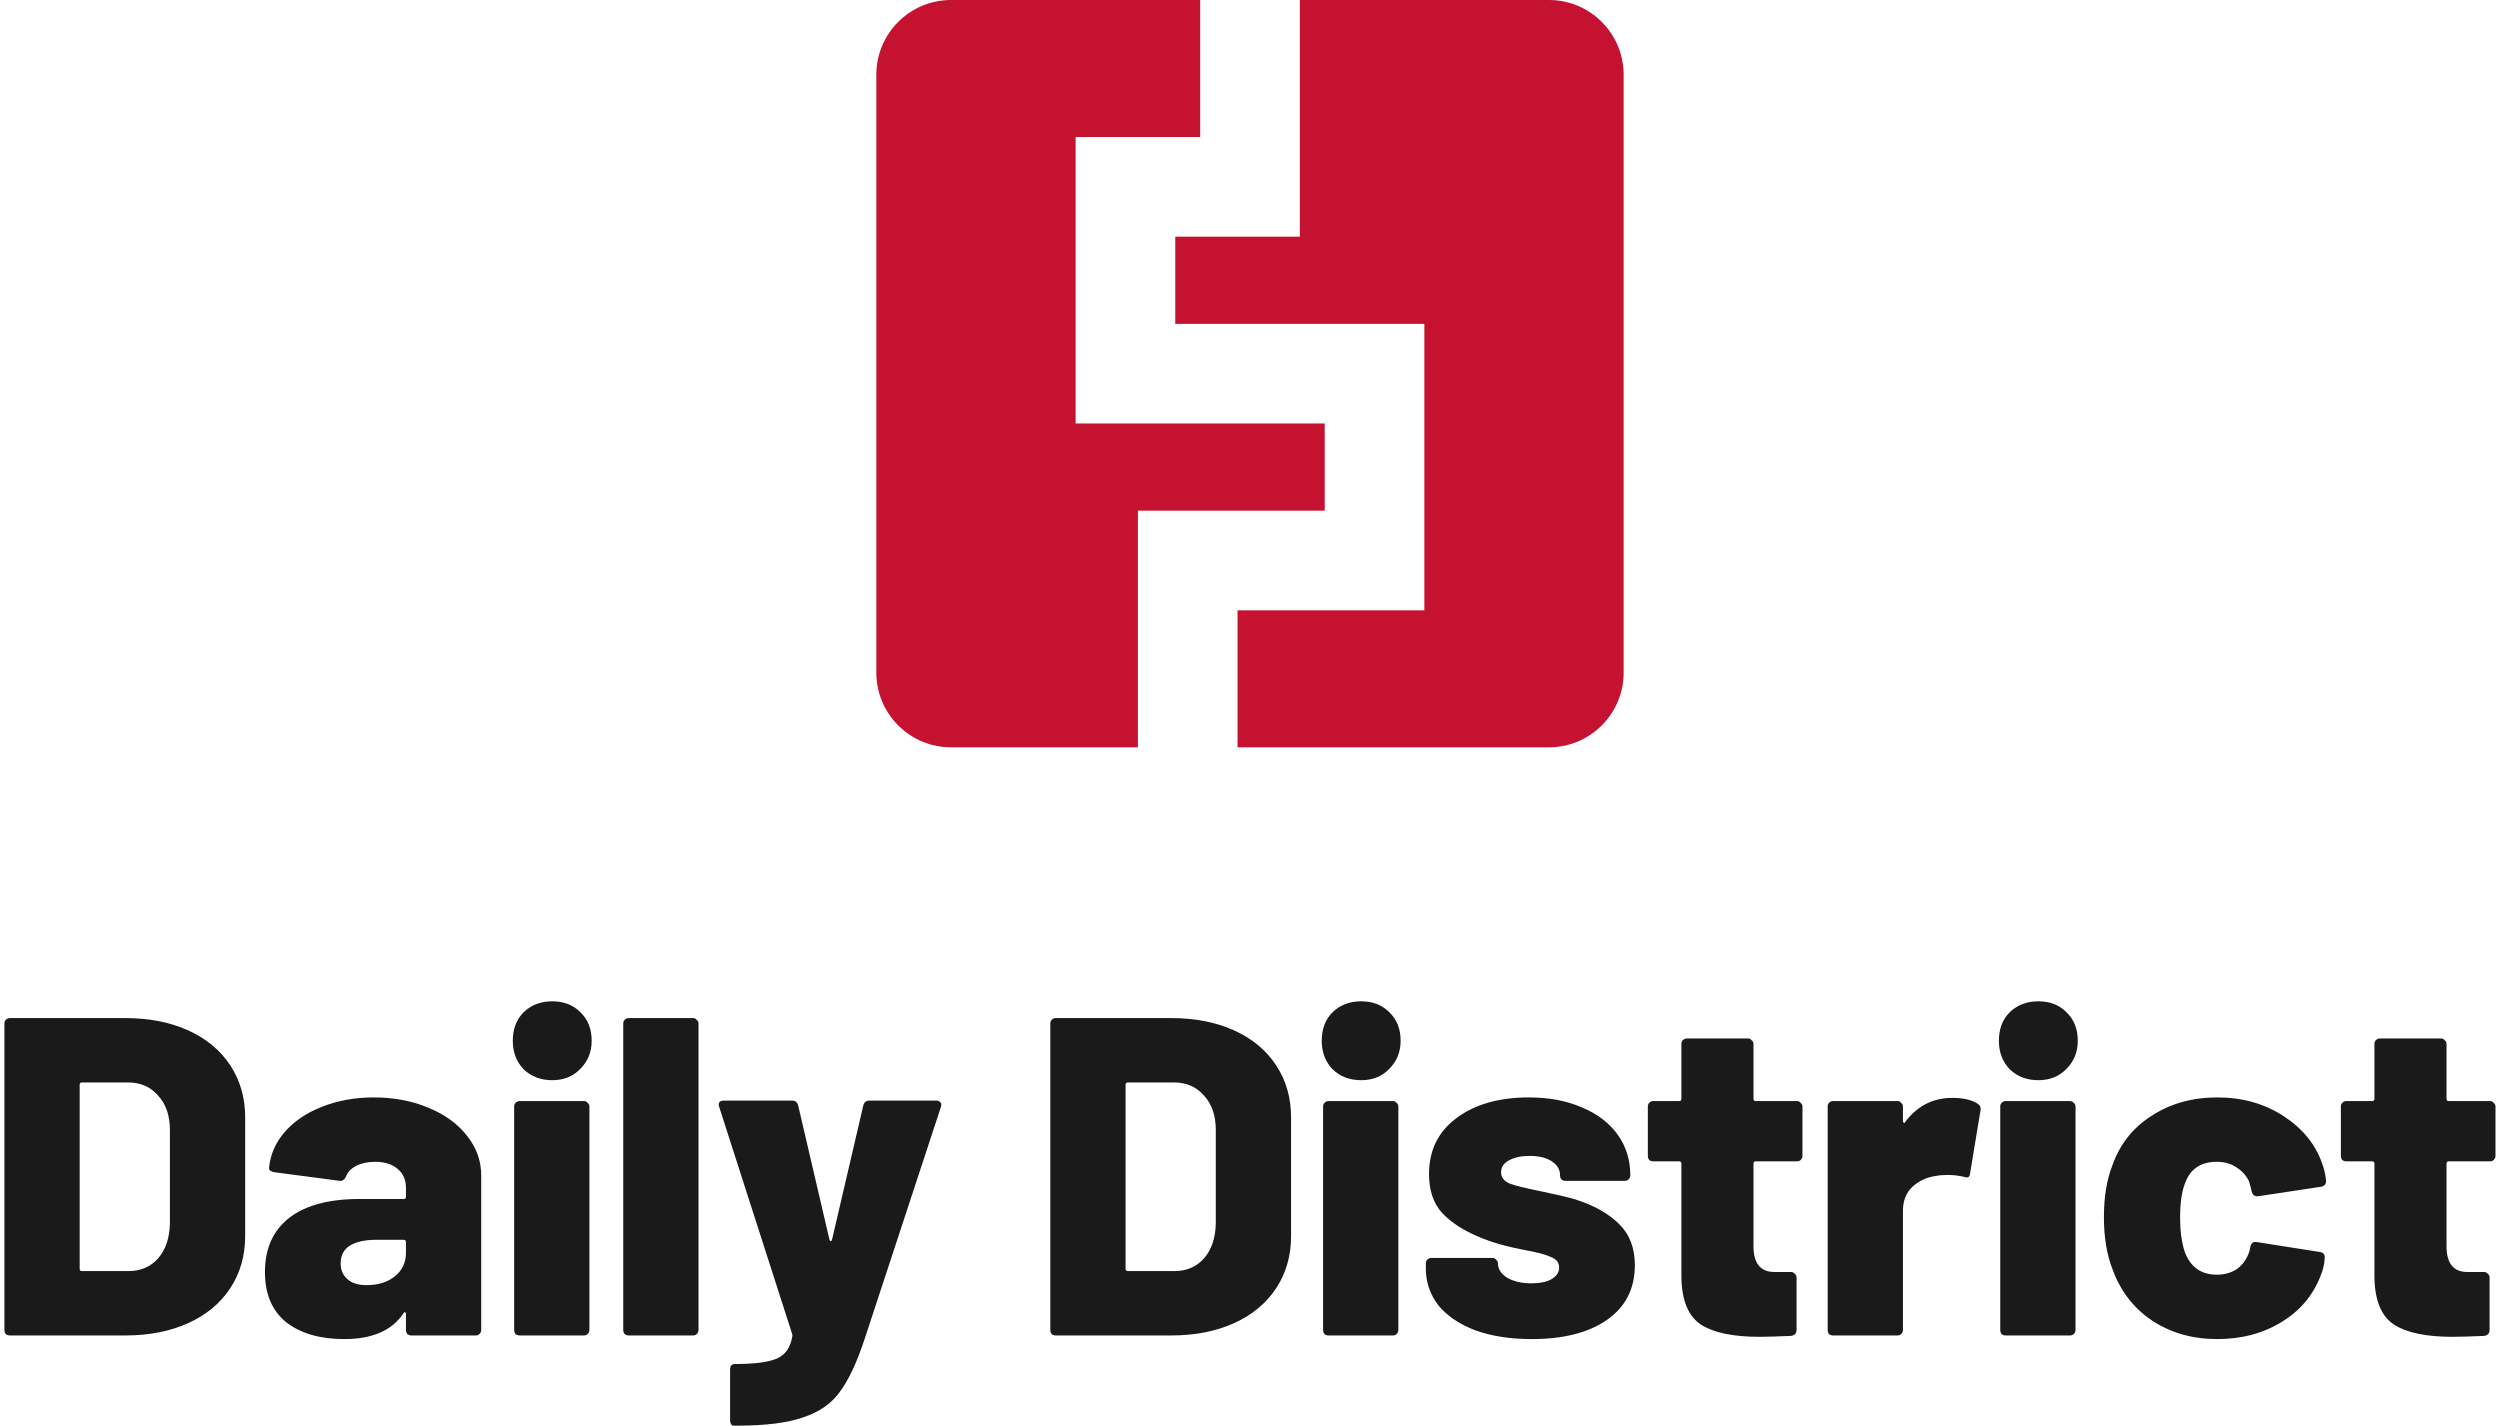
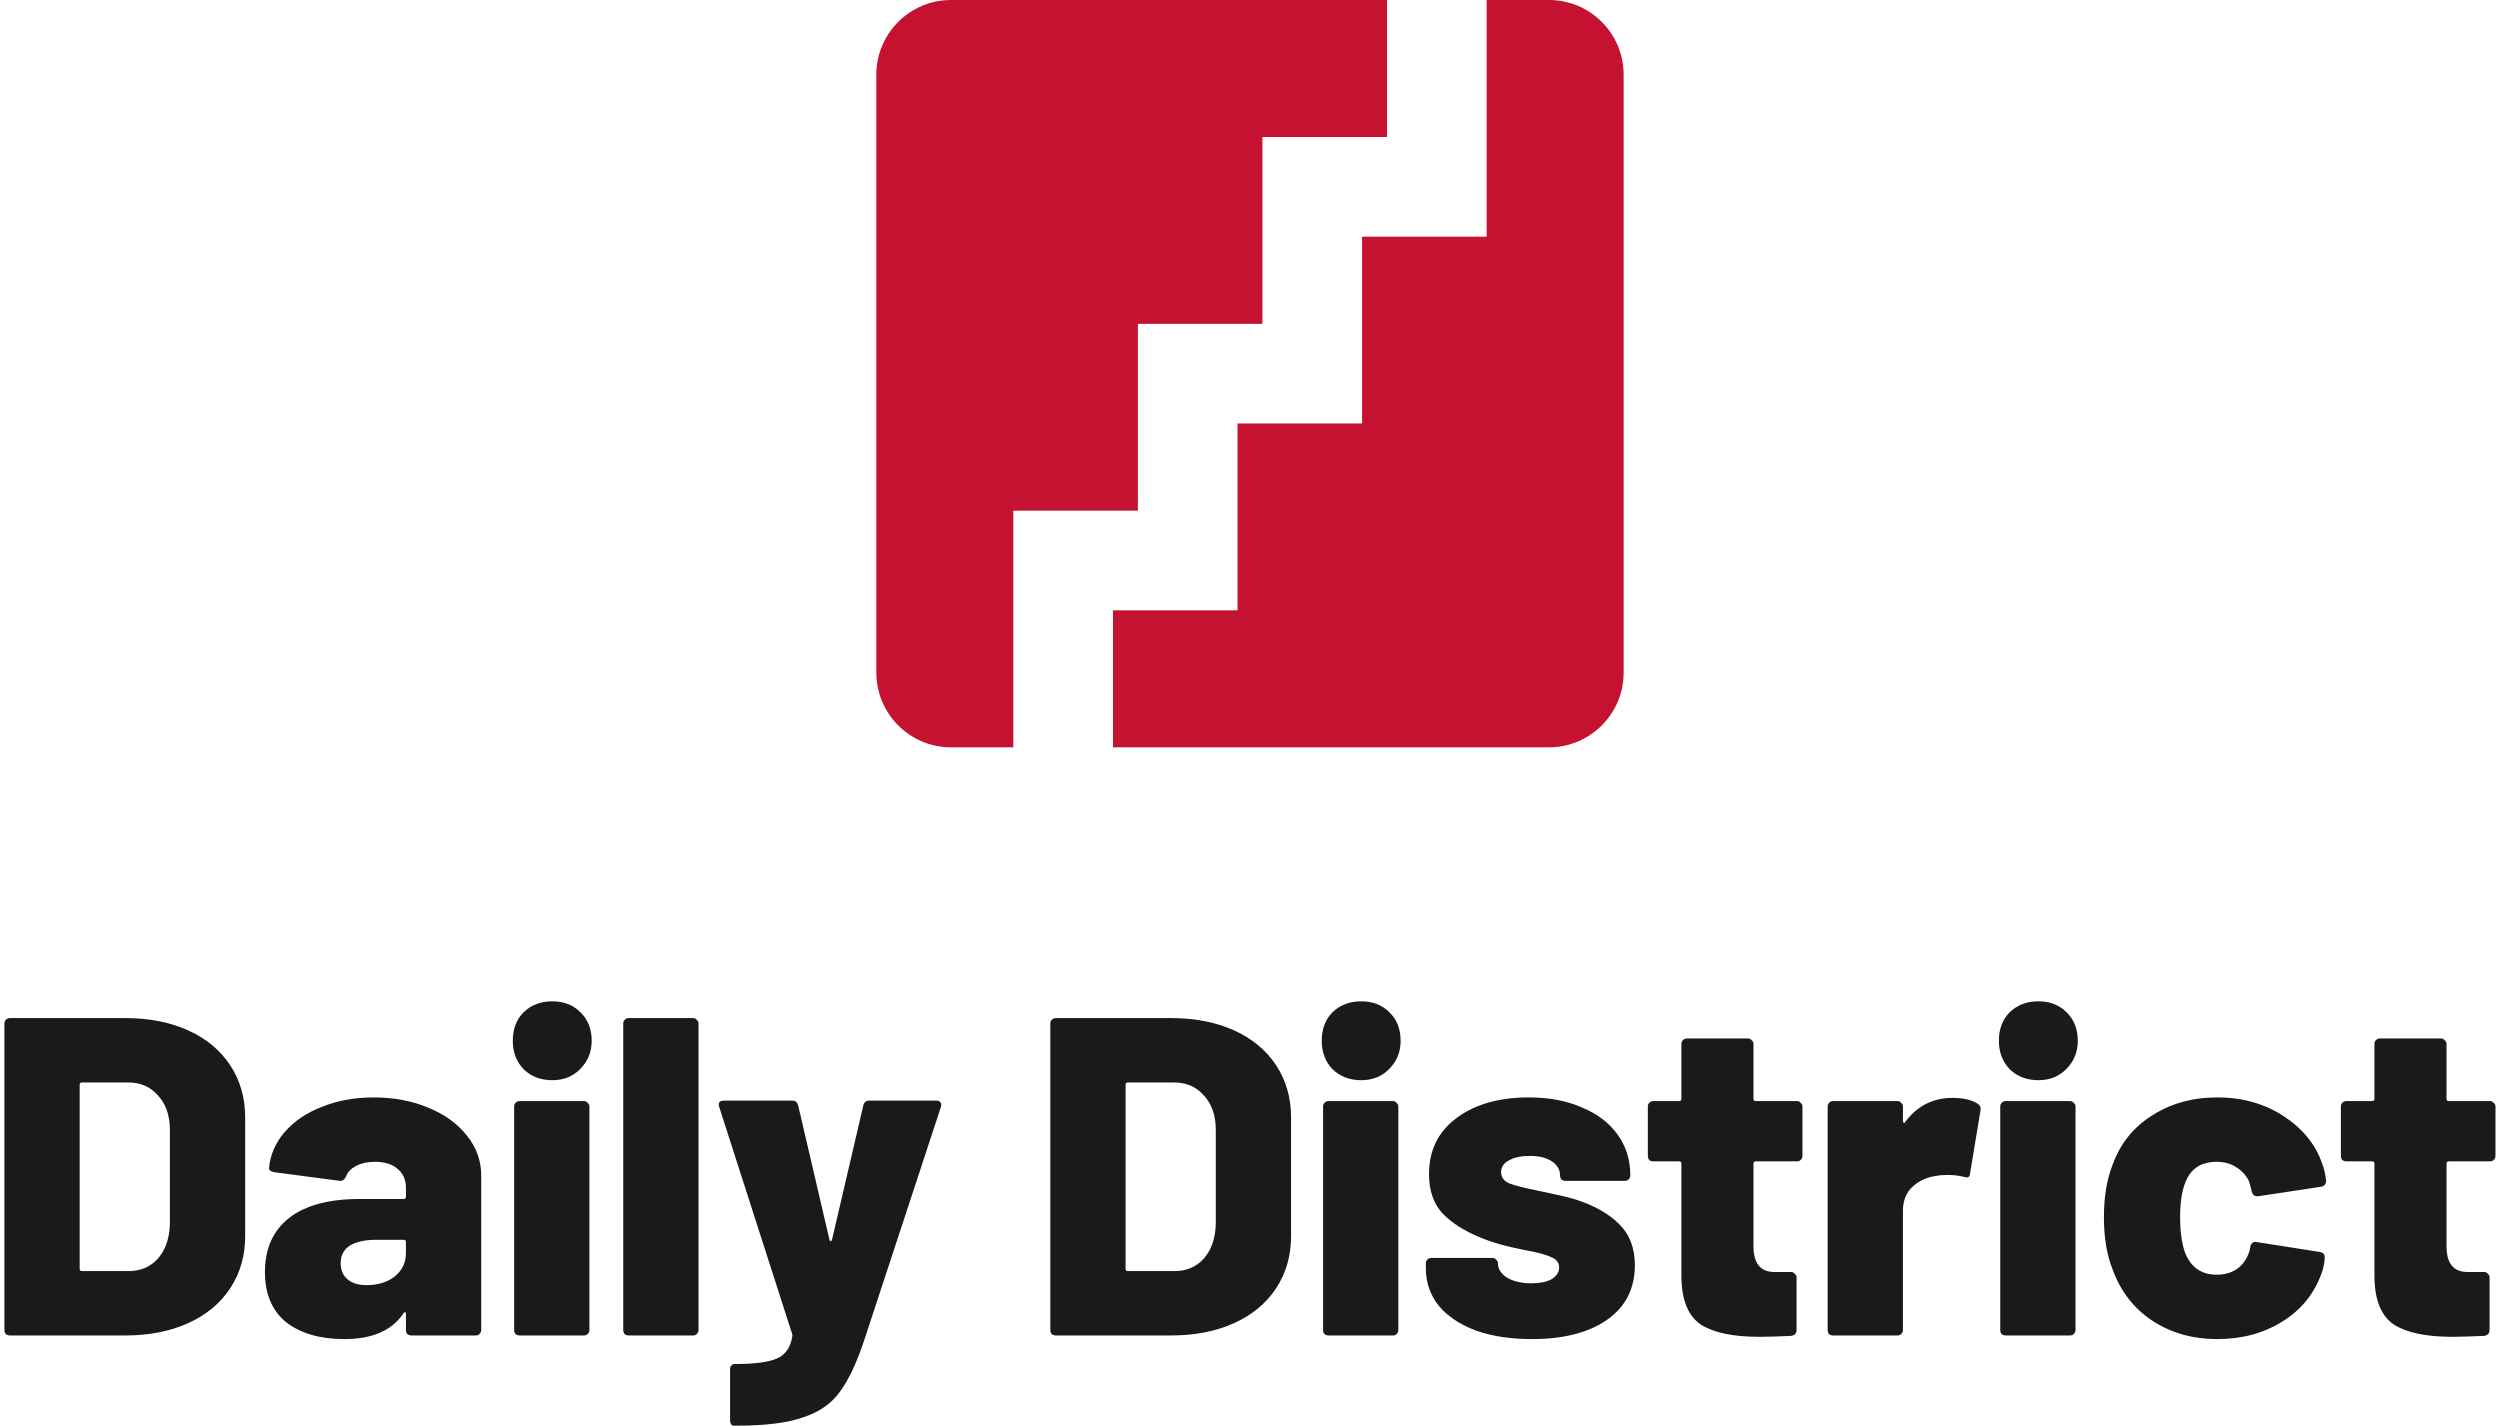
<svg xmlns="http://www.w3.org/2000/svg" viewBox="0 0 241.75 138.35" width="242" height="138" role="img" aria-label="Daily District">
-   <path fill="#C41230" fill-rule="evenodd" d="M91.864 0.000H149.884A7.252 7.252 0 0 1 157.136 7.252V65.272A7.252 7.252 0 0 1 149.884 72.524H91.864A7.252 7.252 0 0 1 84.612 65.272V7.252A7.252 7.252 0 0 1 91.864 0.000ZM116.039 0.000L116.039 13.296L103.952 13.296L103.952 41.097L128.126 41.097L128.126 49.558L109.995 49.558L109.995 72.524L119.665 72.524L119.665 59.228L137.796 59.228L137.796 31.427L113.622 31.427L113.622 22.966L125.709 22.966L125.709 0.000Z" />
+   <path fill="#C41230" fill-rule="evenodd" d="M91.864 0.000H149.884A7.252 7.252 0 0 1 157.136 7.252V65.272A7.252 7.252 0 0 1 149.884 72.524H91.864A7.252 7.252 0 0 1 84.612 65.272V7.252A7.252 7.252 0 0 1 91.864 0.000ZM134.170 0.000L134.170 13.296L122.083 13.296L122.083 31.427L109.995 31.427L109.995 49.558L97.908 49.558L97.908 72.524L107.578 72.524L107.578 59.228L119.665 59.228L119.665 41.097L131.753 41.097L131.753 22.966L143.840 22.966L143.840 0.000Z" />
  <path fill="#1A1A1A" transform="translate(-2.16 85.60)" d="M 2.684,44 Q 2.464,44 2.288,43.868 2.156,43.692 2.156,43.472 V 13.728 q 0,-0.22 0.132,-0.352 Q 2.464,13.2 2.684,13.2 h 11.22 q 3.432,0 6.072,1.188 2.64,1.188 4.092,3.388 1.452,2.2 1.452,5.06 v 11.528 q 0,2.86 -1.452,5.06 -1.452,2.2 -4.092,3.388 -2.64,1.188 -6.072,1.188 Z M 9.46,37.532 q 0,0.22 0.22,0.22 h 4.532 q 1.76,0 2.86,-1.232 1.1,-1.276 1.144,-3.388 v -9.064 q 0,-2.112 -1.144,-3.344 -1.1,-1.276 -2.904,-1.276 H 9.68 q -0.22,0 -0.22,0.22 z M 38,20.9 q 2.948,0 5.324,1.012 2.376,0.968 3.74,2.728 1.364,1.716 1.364,3.828 v 15.004 q 0,0.22 -0.176,0.396 -0.132,0.132 -0.352,0.132 h -6.248 q -0.22,0 -0.396,-0.132 -0.132,-0.176 -0.132,-0.396 v -1.54 q 0,-0.176 -0.088,-0.176 -0.088,-0.044 -0.176,0.132 -1.672,2.464 -5.72,2.464 -3.52,0 -5.632,-1.628 -2.068,-1.672 -2.068,-4.884 0,-3.388 2.332,-5.236 2.376,-1.848 6.864,-1.848 h 4.268 q 0.22,0 0.22,-0.22 V 29.7 q 0,-1.188 -0.792,-1.848 -0.792,-0.704 -2.2,-0.704 -1.056,0 -1.848,0.396 -0.748,0.396 -0.968,1.012 -0.22,0.484 -0.616,0.44 l -6.336,-0.836 q -0.528,-0.088 -0.528,-0.396 0.176,-1.936 1.496,-3.476 1.364,-1.584 3.608,-2.464 2.288,-0.924 5.06,-0.924 z m -0.704,18.216 q 1.672,0 2.728,-0.836 1.1,-0.88 1.1,-2.288 v -1.056 q 0,-0.22 -0.22,-0.22 h -2.64 q -1.672,0 -2.596,0.572 -0.88,0.572 -0.88,1.716 0,0.968 0.66,1.54 0.66,0.572 1.848,0.572 z M 55.32,19.228 q -1.672,0 -2.772,-1.056 -1.056,-1.1 -1.056,-2.772 0,-1.716 1.056,-2.772 1.1,-1.056 2.772,-1.056 1.672,0 2.728,1.056 1.1,1.056 1.1,2.772 0,1.628 -1.1,2.728 -1.056,1.1 -2.728,1.1 z M 52.152,44 q -0.22,0 -0.396,-0.132 -0.132,-0.176 -0.132,-0.396 V 21.78 q 0,-0.22 0.132,-0.352 0.176,-0.176 0.396,-0.176 h 6.248 q 0.22,0 0.352,0.176 0.176,0.132 0.176,0.352 v 21.692 q 0,0.22 -0.176,0.396 -0.132,0.132 -0.352,0.132 z m 10.588,0 q -0.22,0 -0.396,-0.132 -0.132,-0.176 -0.132,-0.396 V 13.728 q 0,-0.22 0.132,-0.352 0.176,-0.176 0.396,-0.176 h 6.248 q 0.22,0 0.352,0.176 0.176,0.132 0.176,0.352 v 29.744 q 0,0.22 -0.176,0.396 -0.132,0.132 -0.352,0.132 z m 10.148,8.756 q -0.132,0 -0.22,-0.176 -0.088,-0.132 -0.088,-0.352 V 47.3 q 0,-0.528 0.484,-0.528 2.816,0 4.048,-0.528 1.232,-0.528 1.496,-2.112 0.044,-0.088 0,-0.264 l -7.084,-22.044 q -0.044,-0.088 -0.044,-0.22 0,-0.396 0.484,-0.396 h 6.644 q 0.44,0 0.572,0.44 l 3.036,13.024 q 0.044,0.176 0.132,0.176 0.088,0 0.132,-0.176 l 3.036,-13.024 q 0.132,-0.44 0.572,-0.44 h 6.512 q 0.264,0 0.396,0.176 0.132,0.132 0.044,0.44 l -7.436,22.616 q -1.1,3.3 -2.332,4.972 -1.188,1.716 -3.52,2.508 -2.288,0.836 -6.556,0.836 z M 104.184,44 q -0.22,0 -0.396,-0.132 -0.132,-0.176 -0.132,-0.396 V 13.728 q 0,-0.22 0.132,-0.352 0.176,-0.176 0.396,-0.176 h 11.22 q 3.432,0 6.072,1.188 2.64,1.188 4.092,3.388 1.452,2.2 1.452,5.06 v 11.528 q 0,2.86 -1.452,5.06 -1.452,2.2 -4.092,3.388 -2.64,1.188 -6.072,1.188 z m 6.776,-6.468 q 0,0.22 0.22,0.22 h 4.532 q 1.76,0 2.86,-1.232 1.1,-1.276 1.144,-3.388 v -9.064 q 0,-2.112 -1.144,-3.344 -1.1,-1.276 -2.904,-1.276 h -4.488 q -0.22,0 -0.22,0.22 z m 22.864,-18.304 q -1.672,0 -2.772,-1.056 -1.056,-1.1 -1.056,-2.772 0,-1.716 1.056,-2.772 1.1,-1.056 2.772,-1.056 1.672,0 2.728,1.056 1.1,1.056 1.1,2.772 0,1.628 -1.1,2.728 -1.056,1.1 -2.728,1.1 z M 130.656,44 q -0.22,0 -0.396,-0.132 -0.132,-0.176 -0.132,-0.396 V 21.78 q 0,-0.22 0.132,-0.352 0.176,-0.176 0.396,-0.176 h 6.248 q 0.22,0 0.352,0.176 0.176,0.132 0.176,0.352 v 21.692 q 0,0.22 -0.176,0.396 -0.132,0.132 -0.352,0.132 z m 19.74,0.352 q -3.124,0 -5.456,-0.836 -2.332,-0.88 -3.608,-2.42 -1.232,-1.584 -1.232,-3.608 v -0.484 q 0,-0.22 0.132,-0.352 0.176,-0.176 0.396,-0.176 h 5.94 q 0.22,0 0.352,0.176 0.176,0.132 0.176,0.352 0,0.836 0.924,1.408 0.924,0.528 2.332,0.528 1.232,0 1.936,-0.396 0.748,-0.44 0.748,-1.144 0,-0.704 -0.792,-1.012 -0.748,-0.352 -2.464,-0.66 -2.772,-0.528 -4.488,-1.276 -2.244,-0.924 -3.564,-2.288 -1.32,-1.408 -1.32,-3.828 0,-3.432 2.64,-5.412 2.684,-2.024 7.04,-2.024 2.948,0 5.148,0.968 2.244,0.924 3.476,2.64 1.232,1.716 1.232,3.96 0,0.22 -0.176,0.396 -0.132,0.132 -0.352,0.132 h -5.764 q -0.22,0 -0.396,-0.132 -0.132,-0.176 -0.132,-0.396 0,-0.836 -0.792,-1.364 -0.792,-0.528 -2.156,-0.528 -1.232,0 -2.024,0.44 -0.748,0.396 -0.748,1.144 0,0.748 0.836,1.1 0.836,0.308 2.816,0.704 2.552,0.528 3.564,0.836 2.728,0.88 4.224,2.376 1.54,1.496 1.54,4.004 0,3.432 -2.728,5.324 -2.684,1.848 -7.26,1.848 z m 26.252,-17.776 q 0,0.22 -0.176,0.396 -0.132,0.132 -0.352,0.132 h -4.004 q -0.22,0 -0.22,0.22 v 8.008 q 0,2.508 2.024,2.508 h 1.628 q 0.22,0 0.352,0.176 0.176,0.132 0.176,0.352 v 5.104 q 0,0.484 -0.528,0.572 -2.112,0.088 -3.08,0.088 -3.828,0 -5.676,-1.188 -1.848,-1.232 -1.892,-4.62 v -11 q 0,-0.22 -0.22,-0.22 h -2.508 q -0.22,0 -0.396,-0.132 -0.132,-0.176 -0.132,-0.396 V 21.78 q 0,-0.22 0.132,-0.352 0.176,-0.176 0.396,-0.176 h 2.508 q 0.22,0 0.22,-0.22 v -5.324 q 0,-0.22 0.132,-0.352 0.176,-0.176 0.396,-0.176 h 5.94 q 0.22,0 0.352,0.176 0.176,0.132 0.176,0.352 v 5.324 q 0,0.22 0.22,0.22 h 4.004 q 0.22,0 0.352,0.176 0.176,0.132 0.176,0.352 z m 14.548,-5.632 q 1.584,0 2.464,0.572 0.352,0.22 0.264,0.66 l -1.012,6.116 q -0.044,0.528 -0.616,0.308 -0.792,-0.176 -1.496,-0.176 -0.748,0 -1.144,0.088 -1.364,0.176 -2.332,1.056 -0.924,0.88 -0.924,2.332 v 11.572 q 0,0.22 -0.176,0.396 -0.132,0.132 -0.352,0.132 h -6.248 q -0.22,0 -0.396,-0.132 -0.132,-0.176 -0.132,-0.396 V 21.78 q 0,-0.22 0.132,-0.352 0.176,-0.176 0.396,-0.176 h 6.248 q 0.22,0 0.352,0.176 0.176,0.132 0.176,0.352 v 1.408 q 0,0.132 0.088,0.176 0.088,0.044 0.132,-0.088 1.76,-2.332 4.576,-2.332 z m 8.344,-1.716 q -1.672,0 -2.772,-1.056 -1.056,-1.1 -1.056,-2.772 0,-1.716 1.056,-2.772 1.1,-1.056 2.772,-1.056 1.672,0 2.728,1.056 1.1,1.056 1.1,2.772 0,1.628 -1.1,2.728 -1.056,1.1 -2.728,1.1 z M 196.372,44 q -0.22,0 -0.396,-0.132 -0.132,-0.176 -0.132,-0.396 V 21.78 q 0,-0.22 0.132,-0.352 0.176,-0.176 0.396,-0.176 h 6.248 q 0.22,0 0.352,0.176 0.176,0.132 0.176,0.352 v 21.692 q 0,0.22 -0.176,0.396 -0.132,0.132 -0.352,0.132 z m 20.532,0.352 q -3.608,0 -6.336,-1.804 -2.684,-1.804 -3.828,-4.972 -0.836,-2.112 -0.836,-5.06 0,-2.948 0.836,-5.06 1.1,-3.08 3.828,-4.796 2.728,-1.76 6.336,-1.76 3.652,0 6.424,1.804 2.772,1.804 3.74,4.576 0.308,0.792 0.396,1.716 0,0.484 -0.484,0.572 l -6.116,0.924 h -0.088 q -0.396,0 -0.528,-0.44 l -0.088,-0.396 q -0.088,-0.352 -0.176,-0.616 -0.396,-0.836 -1.232,-1.364 -0.792,-0.528 -1.892,-0.528 -2.332,0 -3.08,2.068 -0.484,1.232 -0.484,3.344 0,1.892 0.44,3.3 0.836,2.244 3.124,2.244 1.144,0 1.98,-0.572 0.836,-0.616 1.188,-1.716 0.044,-0.088 0.044,-0.264 0.044,-0.044 0.044,-0.176 0.132,-0.528 0.616,-0.44 l 6.16,0.968 q 0.44,0.088 0.44,0.484 0,0.66 -0.264,1.452 -1.056,3.08 -3.828,4.796 -2.728,1.716 -6.336,1.716 z m 27,-17.776 q 0,0.22 -0.176,0.396 -0.132,0.132 -0.352,0.132 h -4.004 q -0.22,0 -0.22,0.22 v 8.008 q 0,2.508 2.024,2.508 h 1.628 q 0.22,0 0.352,0.176 0.176,0.132 0.176,0.352 v 5.104 q 0,0.484 -0.528,0.572 -2.112,0.088 -3.08,0.088 -3.828,0 -5.676,-1.188 -1.848,-1.232 -1.892,-4.62 v -11 q 0,-0.22 -0.22,-0.22 h -2.508 q -0.22,0 -0.396,-0.132 -0.132,-0.176 -0.132,-0.396 V 21.78 q 0,-0.22 0.132,-0.352 0.176,-0.176 0.396,-0.176 h 2.508 q 0.22,0 0.22,-0.22 v -5.324 q 0,-0.22 0.132,-0.352 0.176,-0.176 0.396,-0.176 h 5.94 q 0.22,0 0.352,0.176 0.176,0.132 0.176,0.352 v 5.324 q 0,0.22 0.22,0.22 h 4.004 q 0.22,0 0.352,0.176 0.176,0.132 0.176,0.352 z" />
</svg>
